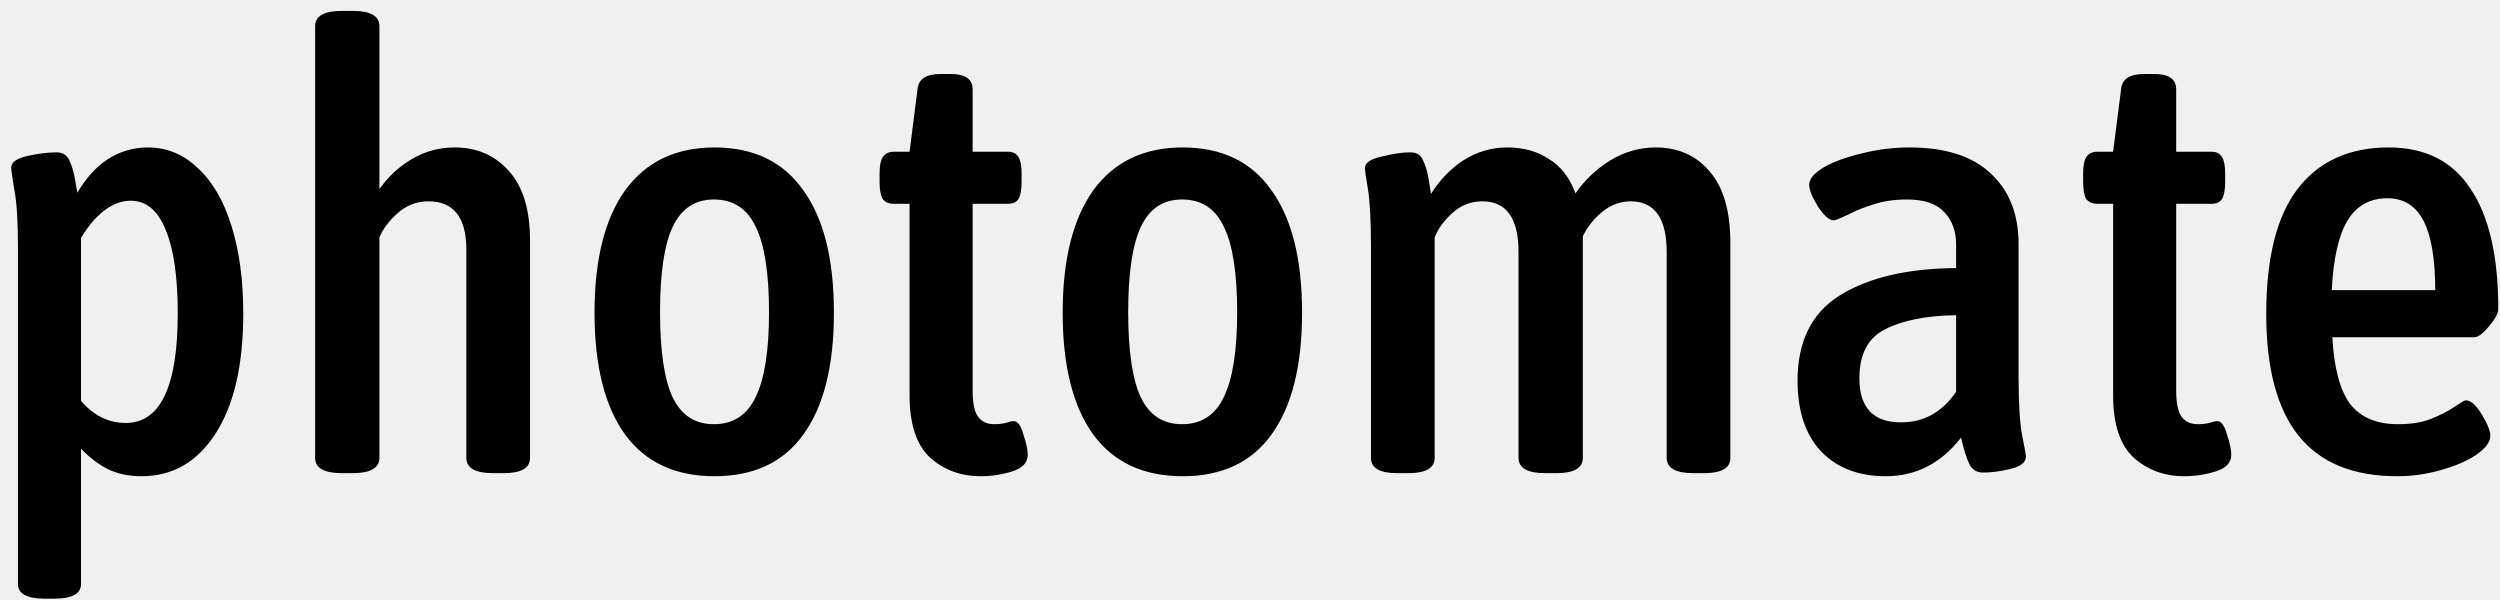
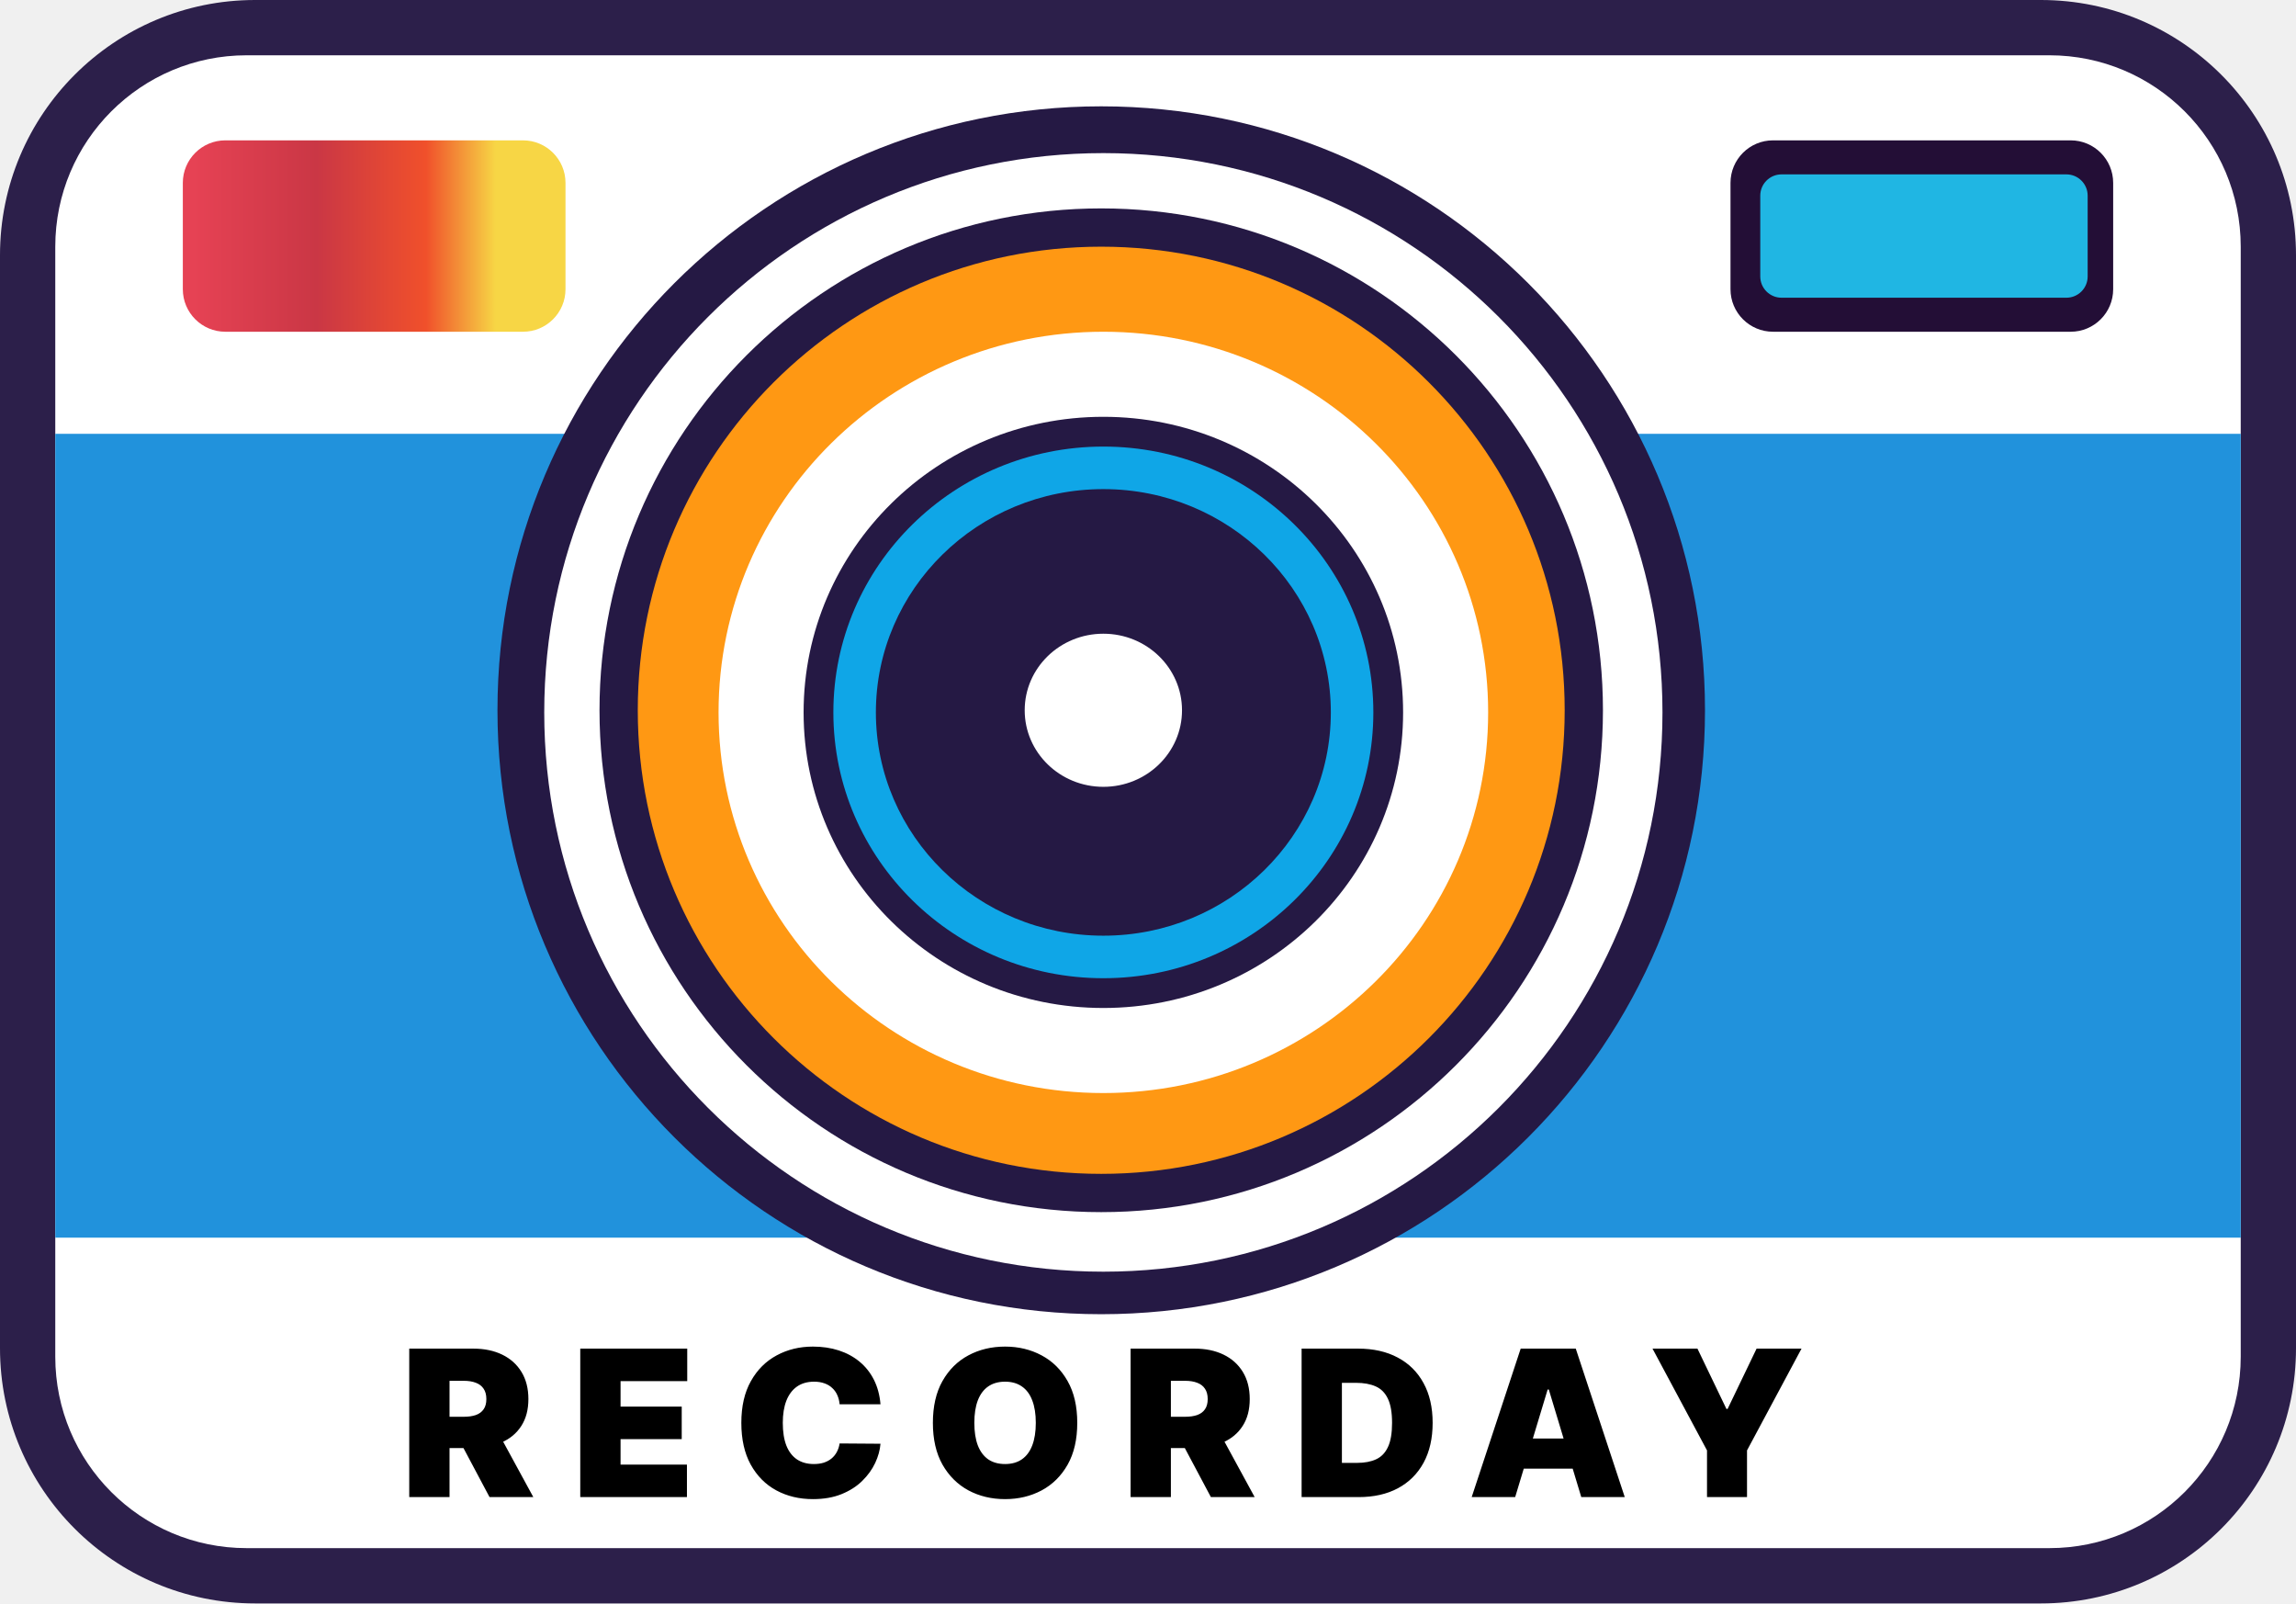
- <svg xmlns="http://www.w3.org/2000/svg" width="196" height="47" viewBox="0 0 196 47" fill="none">
-   <path d="M3.52 46.936C2.112 46.936 1.408 46.552 1.408 45.784V19.432C1.408 17.352 1.312 15.832 1.12 14.872C0.96 13.88 0.88 13.304 0.88 13.144C0.88 12.728 1.296 12.424 2.128 12.232C2.992 12.04 3.76 11.944 4.432 11.944C4.912 11.944 5.248 12.152 5.44 12.568C5.632 12.984 5.776 13.464 5.872 14.008C5.968 14.552 6.032 14.92 6.064 15.112C6.736 13.96 7.536 13.08 8.464 12.472C9.424 11.864 10.464 11.56 11.584 11.56C13.088 11.56 14.4 12.104 15.52 13.192C16.672 14.248 17.552 15.768 18.16 17.752C18.768 19.704 19.072 21.976 19.072 24.568C19.072 28.6 18.352 31.736 16.912 33.976C15.472 36.216 13.536 37.336 11.104 37.336C10.08 37.336 9.184 37.144 8.416 36.76C7.68 36.376 6.992 35.848 6.352 35.176V45.784C6.352 46.552 5.648 46.936 4.24 46.936H3.52ZM9.856 33.16C12.576 33.16 13.936 30.296 13.936 24.568C13.936 21.688 13.616 19.496 12.976 17.992C12.368 16.488 11.456 15.736 10.24 15.736C9.536 15.736 8.848 15.992 8.176 16.504C7.504 17.016 6.896 17.736 6.352 18.664V31.432C7.344 32.584 8.512 33.16 9.856 33.16ZM26.818 37.096C25.41 37.096 24.706 36.696 24.706 35.896V2.056C24.706 1.256 25.41 0.856 26.818 0.856H27.682C29.058 0.856 29.746 1.256 29.746 2.056V14.824C30.45 13.832 31.298 13.048 32.29 12.472C33.314 11.864 34.434 11.56 35.65 11.56C37.378 11.56 38.786 12.168 39.874 13.384C40.994 14.6 41.554 16.424 41.554 18.856V35.896C41.554 36.696 40.866 37.096 39.49 37.096H38.674C37.266 37.096 36.562 36.696 36.562 35.896V19.576C36.562 17.048 35.57 15.784 33.586 15.784C32.658 15.784 31.842 16.104 31.138 16.744C30.466 17.352 30.002 17.976 29.746 18.616V35.896C29.746 36.696 29.042 37.096 27.634 37.096H26.818ZM56.019 37.336C52.947 37.336 50.611 36.248 49.011 34.072C47.411 31.864 46.611 28.68 46.611 24.52C46.611 20.36 47.411 17.16 49.011 14.92C50.643 12.68 52.979 11.56 56.019 11.56C59.091 11.56 61.411 12.68 62.979 14.92C64.579 17.128 65.379 20.328 65.379 24.52C65.379 28.68 64.579 31.864 62.979 34.072C61.411 36.248 59.091 37.336 56.019 37.336ZM55.971 33.256C57.475 33.256 58.563 32.552 59.235 31.144C59.939 29.736 60.291 27.512 60.291 24.472C60.291 21.4 59.939 19.16 59.235 17.752C58.563 16.344 57.475 15.64 55.971 15.64C54.499 15.64 53.427 16.344 52.755 17.752C52.083 19.16 51.747 21.4 51.747 24.472C51.747 27.544 52.083 29.784 52.755 31.192C53.427 32.568 54.499 33.256 55.971 33.256ZM76.878 37.336C75.342 37.336 74.03 36.856 72.942 35.896C71.854 34.904 71.31 33.272 71.31 31V15.976H70.062C69.678 15.976 69.39 15.848 69.198 15.592C69.038 15.304 68.958 14.856 68.958 14.248V13.624C68.958 13.016 69.038 12.584 69.198 12.328C69.39 12.04 69.678 11.896 70.062 11.896H71.31L71.934 7C71.998 6.2 72.606 5.8 73.758 5.8H74.526C75.678 5.8 76.254 6.2 76.254 7V11.896H79.038C79.422 11.896 79.694 12.04 79.854 12.328C80.014 12.584 80.094 13.016 80.094 13.624V14.248C80.094 14.856 80.014 15.304 79.854 15.592C79.694 15.848 79.422 15.976 79.038 15.976H76.254V30.616C76.254 31.608 76.398 32.296 76.686 32.68C76.974 33.064 77.39 33.256 77.934 33.256C78.254 33.256 78.558 33.224 78.846 33.16C79.134 33.064 79.342 33.016 79.47 33.016C79.79 33.016 80.046 33.368 80.238 34.072C80.462 34.744 80.574 35.272 80.574 35.656C80.574 36.264 80.174 36.696 79.374 36.952C78.574 37.208 77.742 37.336 76.878 37.336ZM92.722 37.336C89.65 37.336 87.314 36.248 85.714 34.072C84.114 31.864 83.314 28.68 83.314 24.52C83.314 20.36 84.114 17.16 85.714 14.92C87.346 12.68 89.682 11.56 92.722 11.56C95.794 11.56 98.114 12.68 99.682 14.92C101.282 17.128 102.082 20.328 102.082 24.52C102.082 28.68 101.282 31.864 99.682 34.072C98.114 36.248 95.794 37.336 92.722 37.336ZM92.674 33.256C94.178 33.256 95.266 32.552 95.938 31.144C96.642 29.736 96.994 27.512 96.994 24.472C96.994 21.4 96.642 19.16 95.938 17.752C95.266 16.344 94.178 15.64 92.674 15.64C91.202 15.64 90.13 16.344 89.458 17.752C88.786 19.16 88.45 21.4 88.45 24.472C88.45 27.544 88.786 29.784 89.458 31.192C90.13 32.568 91.202 33.256 92.674 33.256ZM129.805 11.56C131.565 11.56 132.973 12.184 134.029 13.432C135.117 14.68 135.661 16.552 135.661 19.048V35.896C135.661 36.696 134.973 37.096 133.597 37.096H132.781C131.373 37.096 130.669 36.696 130.669 35.896V19.768C130.669 17.112 129.725 15.784 127.837 15.784C127.037 15.784 126.301 16.056 125.629 16.6C124.989 17.112 124.477 17.752 124.093 18.52V19.096V35.896C124.093 36.696 123.405 37.096 122.029 37.096H121.165C119.757 37.096 119.053 36.696 119.053 35.896V19.768C119.053 17.112 118.109 15.784 116.221 15.784C115.325 15.784 114.541 16.088 113.869 16.696C113.197 17.304 112.733 17.944 112.477 18.616V35.896C112.477 36.696 111.789 37.096 110.413 37.096H109.549C108.173 37.096 107.485 36.696 107.485 35.896V19.432C107.485 17.32 107.405 15.784 107.245 14.824C107.085 13.864 107.005 13.32 107.005 13.192C107.005 12.776 107.437 12.472 108.301 12.28C109.197 12.056 109.949 11.944 110.557 11.944C111.069 11.944 111.405 12.152 111.565 12.568C111.757 12.952 111.901 13.432 111.997 14.008C112.093 14.552 112.157 14.952 112.189 15.208C112.861 14.12 113.709 13.24 114.733 12.568C115.789 11.896 116.941 11.56 118.189 11.56C119.437 11.56 120.525 11.864 121.453 12.472C122.381 13.048 123.069 13.944 123.517 15.16C124.253 14.104 125.165 13.24 126.253 12.568C127.373 11.896 128.557 11.56 129.805 11.56ZM147.84 37.336C145.696 37.336 144 36.68 142.752 35.368C141.536 34.056 140.928 32.216 140.928 29.848C140.928 26.744 142.048 24.504 144.288 23.128C146.528 21.752 149.552 21.048 153.36 21.016V19.192C153.36 18.136 153.056 17.288 152.448 16.648C151.84 15.976 150.864 15.64 149.52 15.64C148.528 15.64 147.648 15.768 146.88 16.024C146.144 16.248 145.472 16.52 144.864 16.84C144.256 17.128 143.888 17.272 143.76 17.272C143.408 17.272 142.992 16.904 142.512 16.168C142.064 15.432 141.84 14.872 141.84 14.488C141.84 14.04 142.208 13.592 142.944 13.144C143.712 12.696 144.704 12.328 145.92 12.04C147.136 11.72 148.4 11.56 149.712 11.56C152.496 11.56 154.608 12.232 156.048 13.576C157.52 14.92 158.256 16.776 158.256 19.144V29.512C158.256 31.656 158.352 33.208 158.544 34.168C158.736 35.128 158.832 35.672 158.832 35.8C158.832 36.248 158.432 36.568 157.632 36.76C156.864 36.952 156.144 37.048 155.472 37.048C154.992 37.048 154.64 36.84 154.416 36.424C154.192 35.976 153.968 35.272 153.744 34.312C152.176 36.328 150.208 37.336 147.84 37.336ZM149.04 33.112C150.832 33.112 152.272 32.312 153.36 30.712V24.712C151.024 24.744 149.168 25.112 147.792 25.816C146.448 26.488 145.776 27.768 145.776 29.656C145.776 31.96 146.864 33.112 149.04 33.112ZM171.237 37.336C169.701 37.336 168.389 36.856 167.301 35.896C166.213 34.904 165.669 33.272 165.669 31V15.976H164.421C164.037 15.976 163.749 15.848 163.557 15.592C163.397 15.304 163.317 14.856 163.317 14.248V13.624C163.317 13.016 163.397 12.584 163.557 12.328C163.749 12.04 164.037 11.896 164.421 11.896H165.669L166.293 7C166.357 6.2 166.965 5.8 168.117 5.8H168.885C170.037 5.8 170.613 6.2 170.613 7V11.896H173.397C173.781 11.896 174.053 12.04 174.213 12.328C174.373 12.584 174.453 13.016 174.453 13.624V14.248C174.453 14.856 174.373 15.304 174.213 15.592C174.053 15.848 173.781 15.976 173.397 15.976H170.613V30.616C170.613 31.608 170.757 32.296 171.045 32.68C171.333 33.064 171.749 33.256 172.293 33.256C172.613 33.256 172.917 33.224 173.205 33.16C173.493 33.064 173.701 33.016 173.829 33.016C174.149 33.016 174.405 33.368 174.597 34.072C174.821 34.744 174.933 35.272 174.933 35.656C174.933 36.264 174.533 36.696 173.733 36.952C172.933 37.208 172.101 37.336 171.237 37.336ZM187.945 37.336C184.489 37.336 181.913 36.28 180.217 34.168C178.521 32.056 177.673 28.872 177.673 24.616C177.673 20.232 178.489 16.968 180.121 14.824C181.785 12.648 184.169 11.56 187.273 11.56C190.153 11.56 192.297 12.648 193.705 14.824C195.145 16.968 195.865 20.104 195.865 24.232C195.865 24.552 195.625 25 195.145 25.576C194.665 26.152 194.281 26.44 193.993 26.44H182.857C182.985 28.84 183.449 30.584 184.249 31.672C185.081 32.728 186.329 33.256 187.993 33.256C189.049 33.256 189.929 33.112 190.633 32.824C191.337 32.536 191.929 32.232 192.409 31.912C192.921 31.56 193.225 31.384 193.321 31.384C193.705 31.384 194.121 31.752 194.569 32.488C195.017 33.224 195.241 33.784 195.241 34.168C195.241 34.648 194.873 35.144 194.137 35.656C193.433 36.136 192.505 36.536 191.353 36.856C190.233 37.176 189.097 37.336 187.945 37.336ZM190.921 22.744C190.921 20.312 190.617 18.504 190.009 17.32C189.401 16.136 188.457 15.544 187.177 15.544C185.801 15.544 184.761 16.12 184.057 17.272C183.353 18.424 182.937 20.248 182.809 22.744H190.921Z" fill="black" />
+ <svg xmlns="http://www.w3.org/2000/svg" width="540" height="377" viewBox="0 0 540 377" fill="none">
+   <rect width="540" height="377" rx="60" fill="#2C1F4A" />
+   <rect x="13" y="13" width="514" height="351" rx="45" fill="white" />
+   <path d="M43 43C43 37.477 47.477 33 53 33H123C128.523 33 133 37.477 133 43V68C133 73.523 128.523 78 123 78H53C47.477 78 43 73.523 43 68V43Z" fill="url(#paint0_linear_106_1965)" />
+   <rect x="407" y="33" width="90" height="45" rx="10" fill="#230E36" />
+   <path d="M13 102H527V291H13V102Z" fill="#2192DC" />
+   <circle cx="259" cy="167" r="142" fill="#251944" />
+   <circle cx="259.5" cy="167.5" r="131.5" fill="white" />
+   <circle cx="259" cy="167" r="118" fill="#251944" />
+   <circle cx="259" cy="167" r="109" fill="#FF9813" />
+   <ellipse cx="259.5" cy="167.5" rx="90.5" ry="89.5" fill="white" />
+   <ellipse cx="259.5" cy="167.5" rx="70.5" ry="69.5" fill="#251944" />
+   <ellipse cx="259.5" cy="167.5" rx="63.5" ry="62.5" fill="#0FA6E7" />
+   <path d="M313 167.5C313 196.495 289.047 220 259.5 220C229.953 220 206 196.495 206 167.5C206 138.505 229.953 115 259.5 115C289.047 115 313 138.505 313 167.5Z" fill="#251944" />
+   <path d="M278 167C278 176.941 269.717 185 259.5 185C249.283 185 241 176.941 241 167C241 157.059 249.283 149 259.5 149C269.717 149 278 157.059 278 167Z" fill="white" />
+   <path d="M96.25 352V317.091H111.318C113.909 317.091 116.176 317.562 118.119 318.506C120.063 319.449 121.574 320.807 122.653 322.58C123.733 324.352 124.273 326.477 124.273 328.955C124.273 331.455 123.716 333.562 122.602 335.278C121.5 336.994 119.949 338.29 117.949 339.165C115.96 340.04 113.636 340.477 110.977 340.477H101.977V333.114H109.068C110.182 333.114 111.131 332.977 111.915 332.705C112.71 332.42 113.318 331.972 113.739 331.358C114.17 330.744 114.386 329.943 114.386 328.955C114.386 327.955 114.17 327.142 113.739 326.517C113.318 325.881 112.71 325.415 111.915 325.119C111.131 324.812 110.182 324.659 109.068 324.659H105.727V352H96.25ZM116.705 335.977L125.432 352H115.136L106.614 335.977H116.705ZM136.472 352V317.091H161.632V324.727H145.95V330.727H160.336V338.364H145.95V344.364H161.563V352H136.472ZM207.083 330.182H197.469C197.401 329.386 197.219 328.665 196.924 328.017C196.64 327.369 196.242 326.812 195.731 326.347C195.231 325.869 194.623 325.506 193.907 325.256C193.191 324.994 192.378 324.864 191.469 324.864C189.878 324.864 188.532 325.25 187.429 326.023C186.338 326.795 185.509 327.903 184.941 329.347C184.384 330.79 184.106 332.523 184.106 334.545C184.106 336.682 184.39 338.472 184.958 339.915C185.537 341.347 186.373 342.426 187.463 343.153C188.554 343.869 189.867 344.227 191.401 344.227C192.276 344.227 193.06 344.119 193.753 343.903C194.446 343.676 195.049 343.352 195.56 342.932C196.071 342.511 196.486 342.006 196.804 341.415C197.134 340.812 197.356 340.136 197.469 339.386L207.083 339.455C206.969 340.932 206.554 342.437 205.838 343.972C205.123 345.494 204.106 346.903 202.787 348.199C201.481 349.483 199.861 350.517 197.929 351.301C195.998 352.085 193.753 352.477 191.196 352.477C187.992 352.477 185.117 351.79 182.571 350.415C180.037 349.04 178.032 347.017 176.554 344.347C175.088 341.676 174.356 338.409 174.356 334.545C174.356 330.659 175.106 327.386 176.606 324.727C178.106 322.057 180.128 320.04 182.674 318.676C185.219 317.301 188.06 316.614 191.196 316.614C193.401 316.614 195.429 316.915 197.282 317.517C199.134 318.119 200.759 319 202.157 320.159C203.554 321.307 204.679 322.722 205.532 324.403C206.384 326.085 206.901 328.011 207.083 330.182ZM253.361 334.545C253.361 338.432 252.605 341.71 251.094 344.381C249.582 347.04 247.542 349.057 244.974 350.432C242.406 351.795 239.542 352.477 236.383 352.477C233.202 352.477 230.327 351.79 227.758 350.415C225.202 349.028 223.167 347.006 221.656 344.347C220.156 341.676 219.406 338.409 219.406 334.545C219.406 330.659 220.156 327.386 221.656 324.727C223.167 322.057 225.202 320.04 227.758 318.676C230.327 317.301 233.202 316.614 236.383 316.614C239.542 316.614 242.406 317.301 244.974 318.676C247.542 320.04 249.582 322.057 251.094 324.727C252.605 327.386 253.361 330.659 253.361 334.545ZM243.611 334.545C243.611 332.455 243.332 330.693 242.775 329.261C242.23 327.818 241.417 326.727 240.338 325.989C239.27 325.239 237.952 324.864 236.383 324.864C234.815 324.864 233.491 325.239 232.412 325.989C231.344 326.727 230.531 327.818 229.974 329.261C229.429 330.693 229.156 332.455 229.156 334.545C229.156 336.636 229.429 338.403 229.974 339.847C230.531 341.278 231.344 342.369 232.412 343.119C233.491 343.858 234.815 344.227 236.383 344.227C237.952 344.227 239.27 343.858 240.338 343.119C241.417 342.369 242.23 341.278 242.775 339.847C243.332 338.403 243.611 336.636 243.611 334.545ZM265.906 352V317.091H280.974C283.565 317.091 285.832 317.562 287.775 318.506C289.718 319.449 291.229 320.807 292.309 322.58C293.389 324.352 293.928 326.477 293.928 328.955C293.928 331.455 293.372 333.562 292.258 335.278C291.156 336.994 289.604 338.29 287.604 339.165C285.616 340.04 283.292 340.477 280.633 340.477H271.633V333.114H278.724C279.837 333.114 280.786 332.977 281.57 332.705C282.366 332.42 282.974 331.972 283.394 331.358C283.826 330.744 284.042 329.943 284.042 328.955C284.042 327.955 283.826 327.142 283.394 326.517C282.974 325.881 282.366 325.415 281.57 325.119C280.786 324.812 279.837 324.659 278.724 324.659H275.383V352H265.906ZM286.36 335.977L295.087 352H284.792L276.269 335.977H286.36ZM319.56 352H306.128V317.091H319.424C323.014 317.091 326.117 317.79 328.73 319.188C331.355 320.574 333.378 322.574 334.799 325.188C336.23 327.79 336.946 330.909 336.946 334.545C336.946 338.182 336.236 341.307 334.816 343.92C333.395 346.523 331.384 348.523 328.782 349.92C326.179 351.307 323.105 352 319.56 352ZM315.605 343.955H319.219C320.946 343.955 322.418 343.676 323.634 343.119C324.861 342.562 325.793 341.602 326.429 340.239C327.077 338.875 327.401 336.977 327.401 334.545C327.401 332.114 327.071 330.216 326.412 328.852C325.764 327.489 324.81 326.528 323.549 325.972C322.299 325.415 320.764 325.136 318.946 325.136H315.605V343.955ZM356.356 352H346.129L357.652 317.091H370.606L382.129 352H371.902L364.265 326.705H363.993L356.356 352ZM354.447 338.227H373.674V345.318H354.447V338.227ZM388.657 317.091H399.225L406.043 331.273H406.316L413.134 317.091H423.702L410.884 341.023V352H401.475V341.023L388.657 317.091Z" fill="black" />
+   <path d="M414 46C414 43.239 416.239 41 419 41H486C488.761 41 491 43.239 491 46V65C491 67.761 488.761 70 486 70H419C416.239 70 414 67.761 414 65V46Z" fill="#20B6E3" />
+   <defs>
+     <linearGradient id="paint0_linear_106_1965" x1="43" y1="55" x2="133" y2="55" gradientUnits="userSpaceOnUse">
+       <stop offset="0.027" stop-color="#E64254" />
+       <stop offset="0.349" stop-color="#CA3745" />
+       <stop offset="0.635" stop-color="#F0502B" />
+       <stop offset="0.818" stop-color="#F7D645" />
+     </linearGradient>
+   </defs>
</svg>
